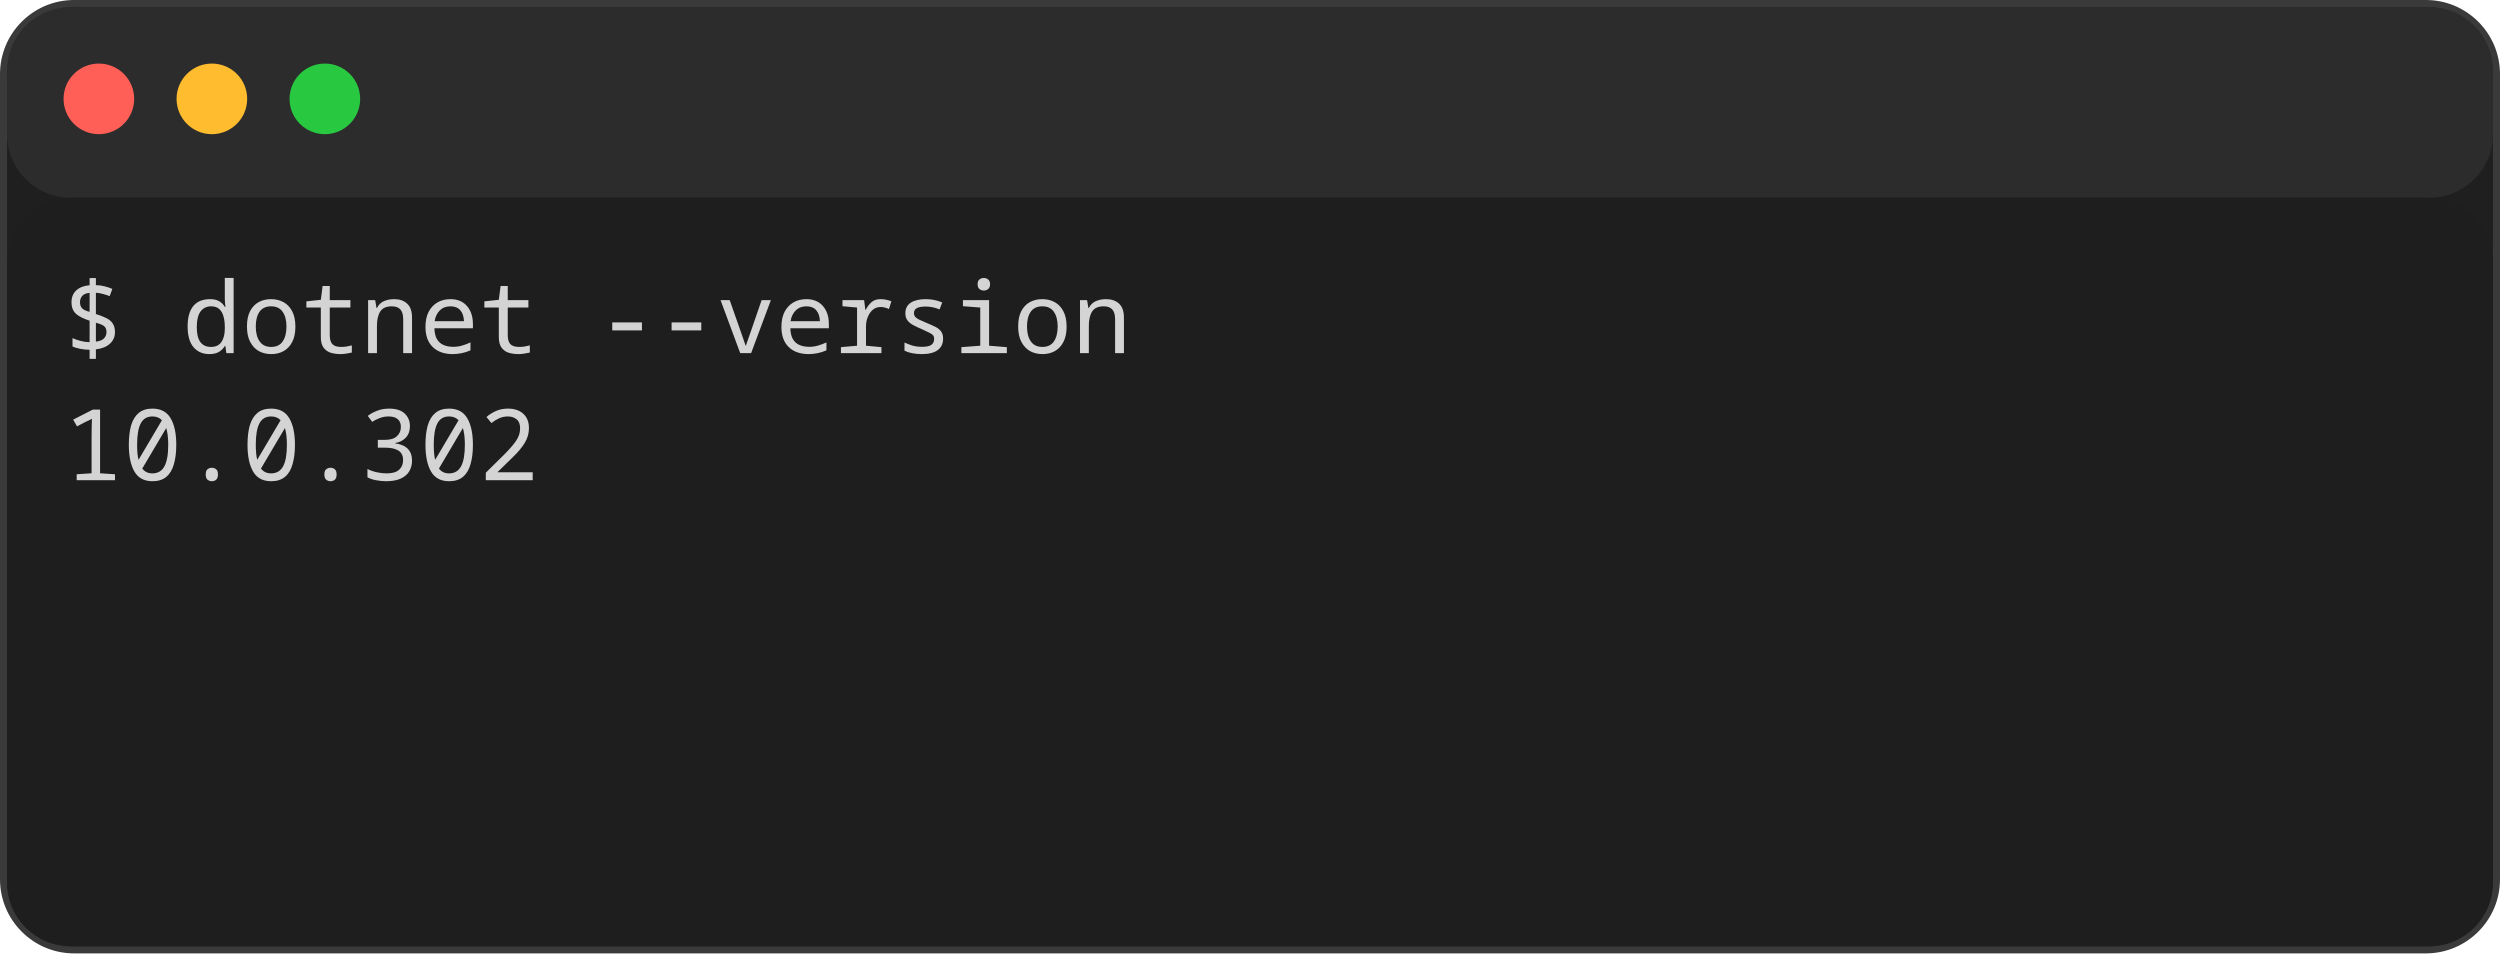
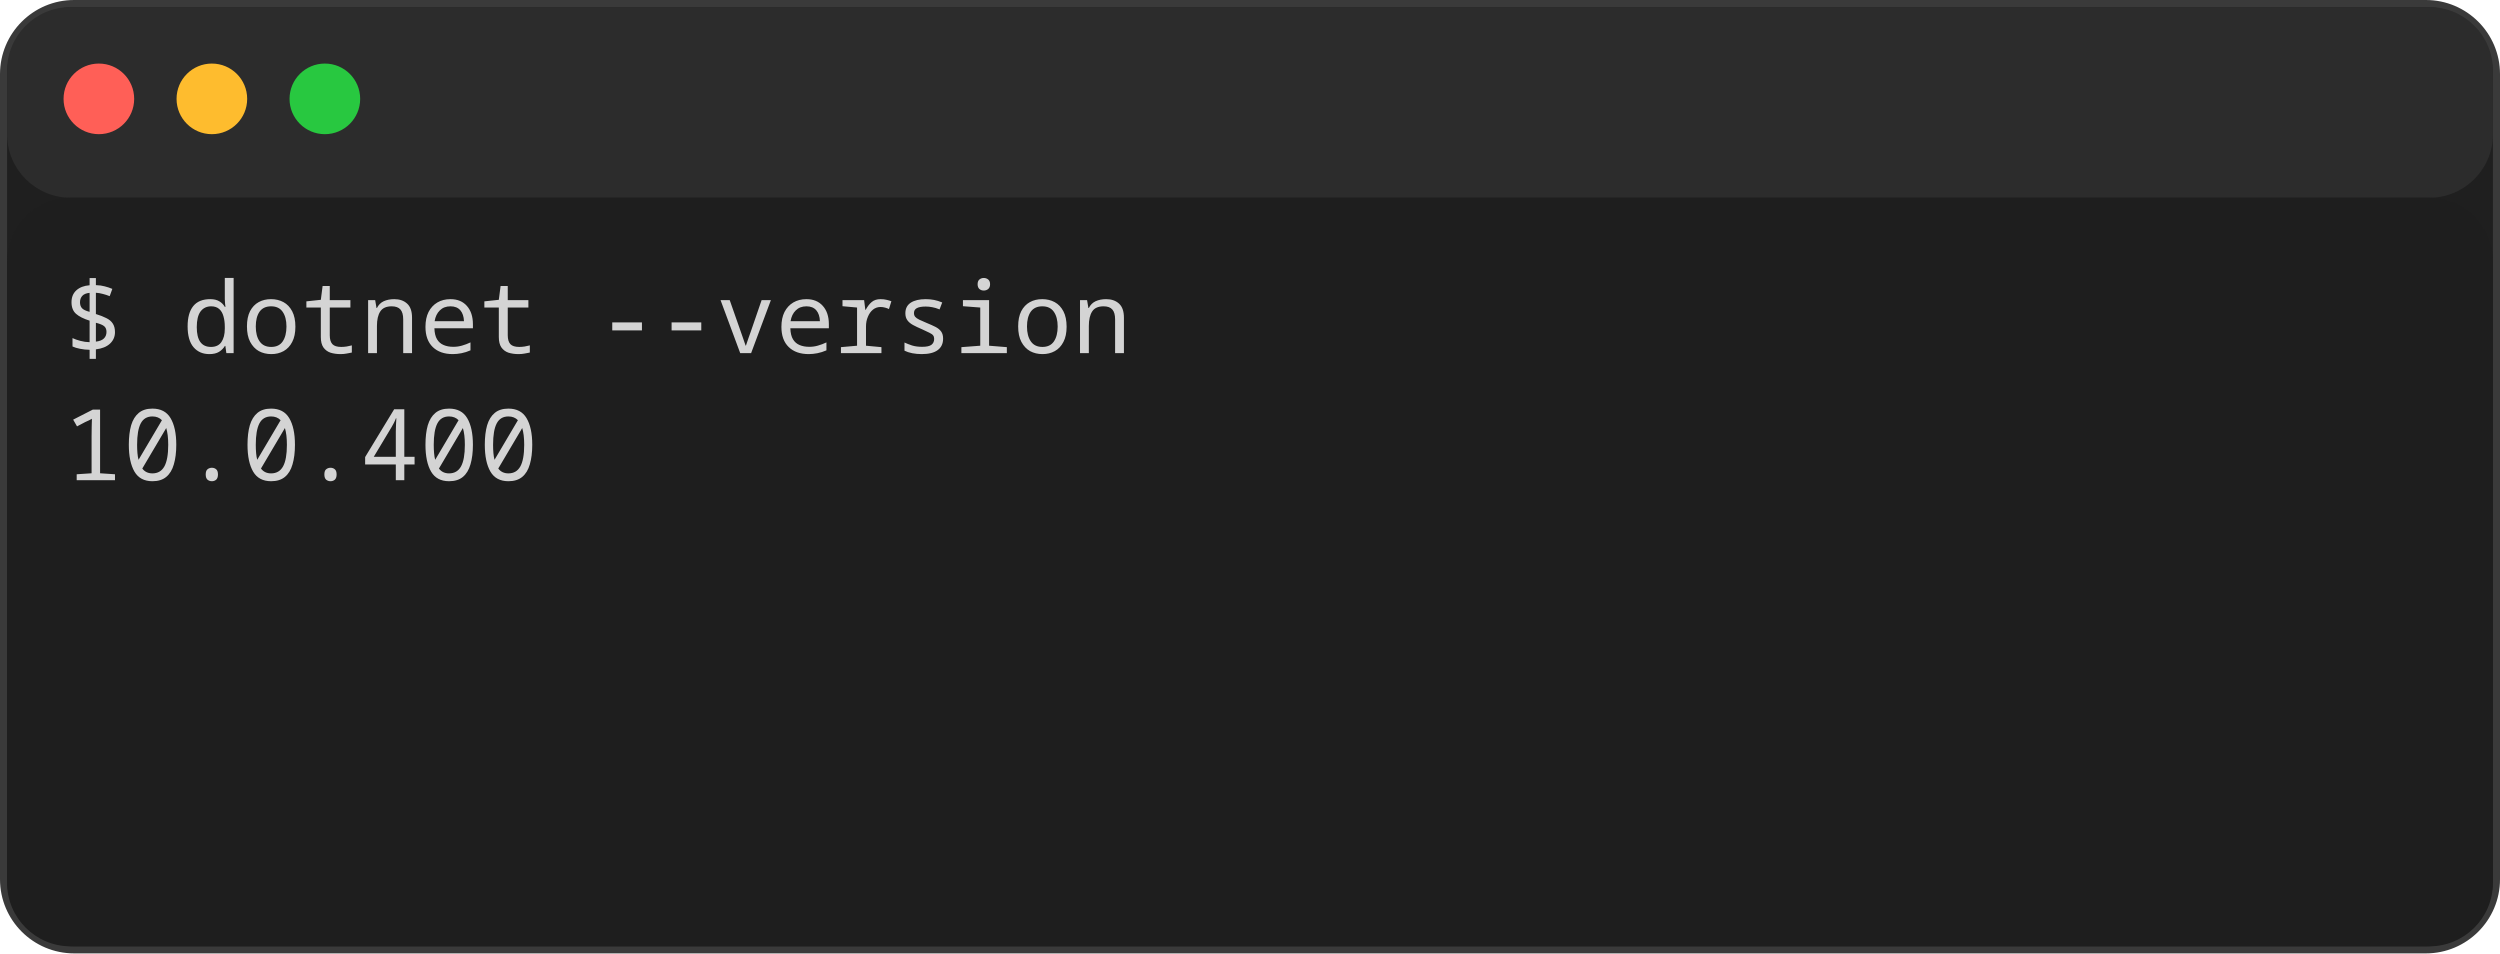
<svg xmlns="http://www.w3.org/2000/svg" width="354" height="135" viewBox="0 0 354 135" role="img" aria-label="console2svg output">
  <style>
.crt {
-   font-family: ui-monospace,"JetBrains Mono","Cascadia Mono","Segoe UI Mono","Noto Sans Mono","SFMono-Regular",Menlo,Consolas,monospace;
+   font-family: "JetBrains Mono","Cascadia Mono","Segoe UI Mono","Noto Sans Mono","SFMono-Regular",Menlo,Consolas,"DejaVu Sans Mono","Liberation Mono",monospace;
  font-size: 14px;
}
+ .blink { animation: blink 1s step-start infinite; }
+ @keyframes blink { 50% { visibility: hidden; } }
text {
  dominant-baseline: alphabetic;
}
.bg {
  shape-rendering: crispEdges;
}
</style>
  <rect x="0.5" y="0.5" rx="10" ry="10" width="353" height="134" fill="#1f1f1f" stroke="#3a3a3a" />
  <rect x="1" y="1" rx="9" ry="9" width="352" height="27" fill="#2c2c2c" />
  <circle cx="14" cy="14" r="5" fill="#ff5f57" />
  <circle cx="30" cy="14" r="5" fill="#febc2e" />
  <circle cx="46" cy="14" r="5" fill="#28c840" />
  <rect x="1" y="28" width="352" height="106" rx="9" ry="9" fill="#1e1e1e" />
  <rect x="9" y="36" width="336" height="18" fill="#1e1e1e" />
  <text class="crt" x="9" y="50" fill="#d4d4d4">$ dotnet --version</text>
  <g transform="translate(9 54)">
    <rect width="336" height="72" fill="#1e1e1e" />
-     <text class="crt" x="0" y="14" fill="#d4d4d4" textLength="67.2" lengthAdjust="spacing">10.0.302</text>
+     <text class="crt" x="0" y="14" fill="#d4d4d4" textLength="67.2" lengthAdjust="spacing">10.0.400</text>
  </g>
</svg>
